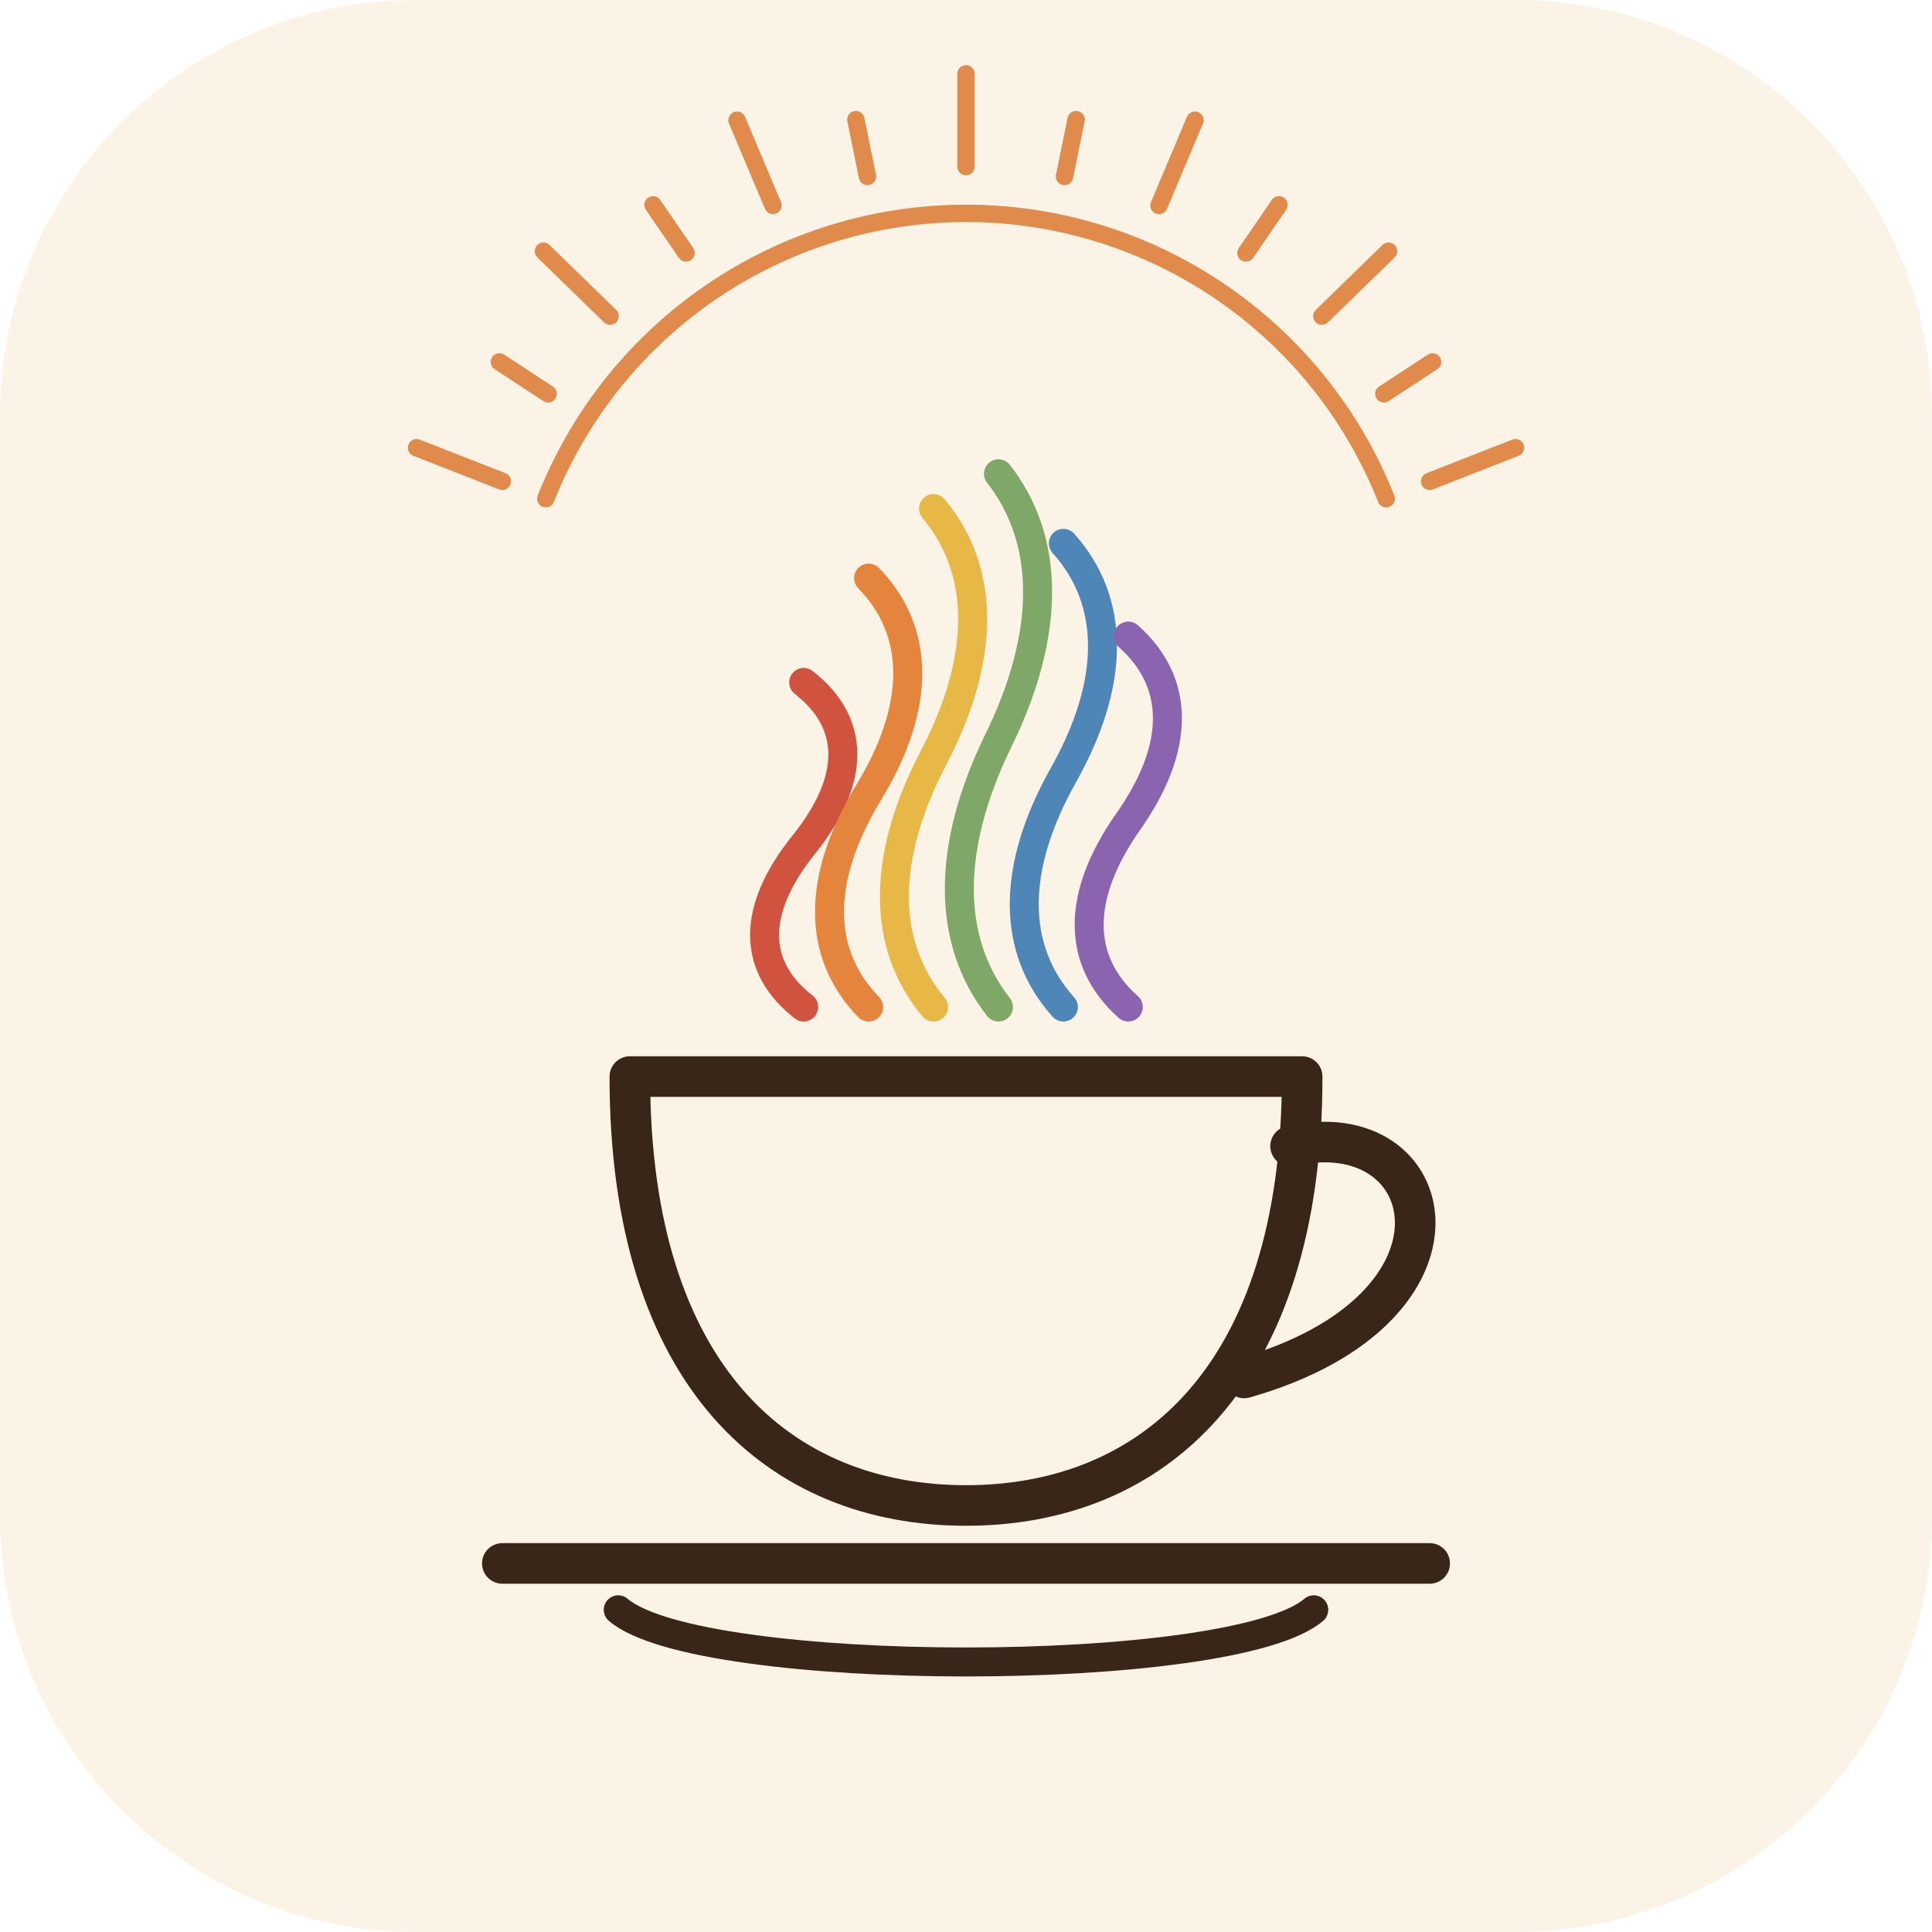
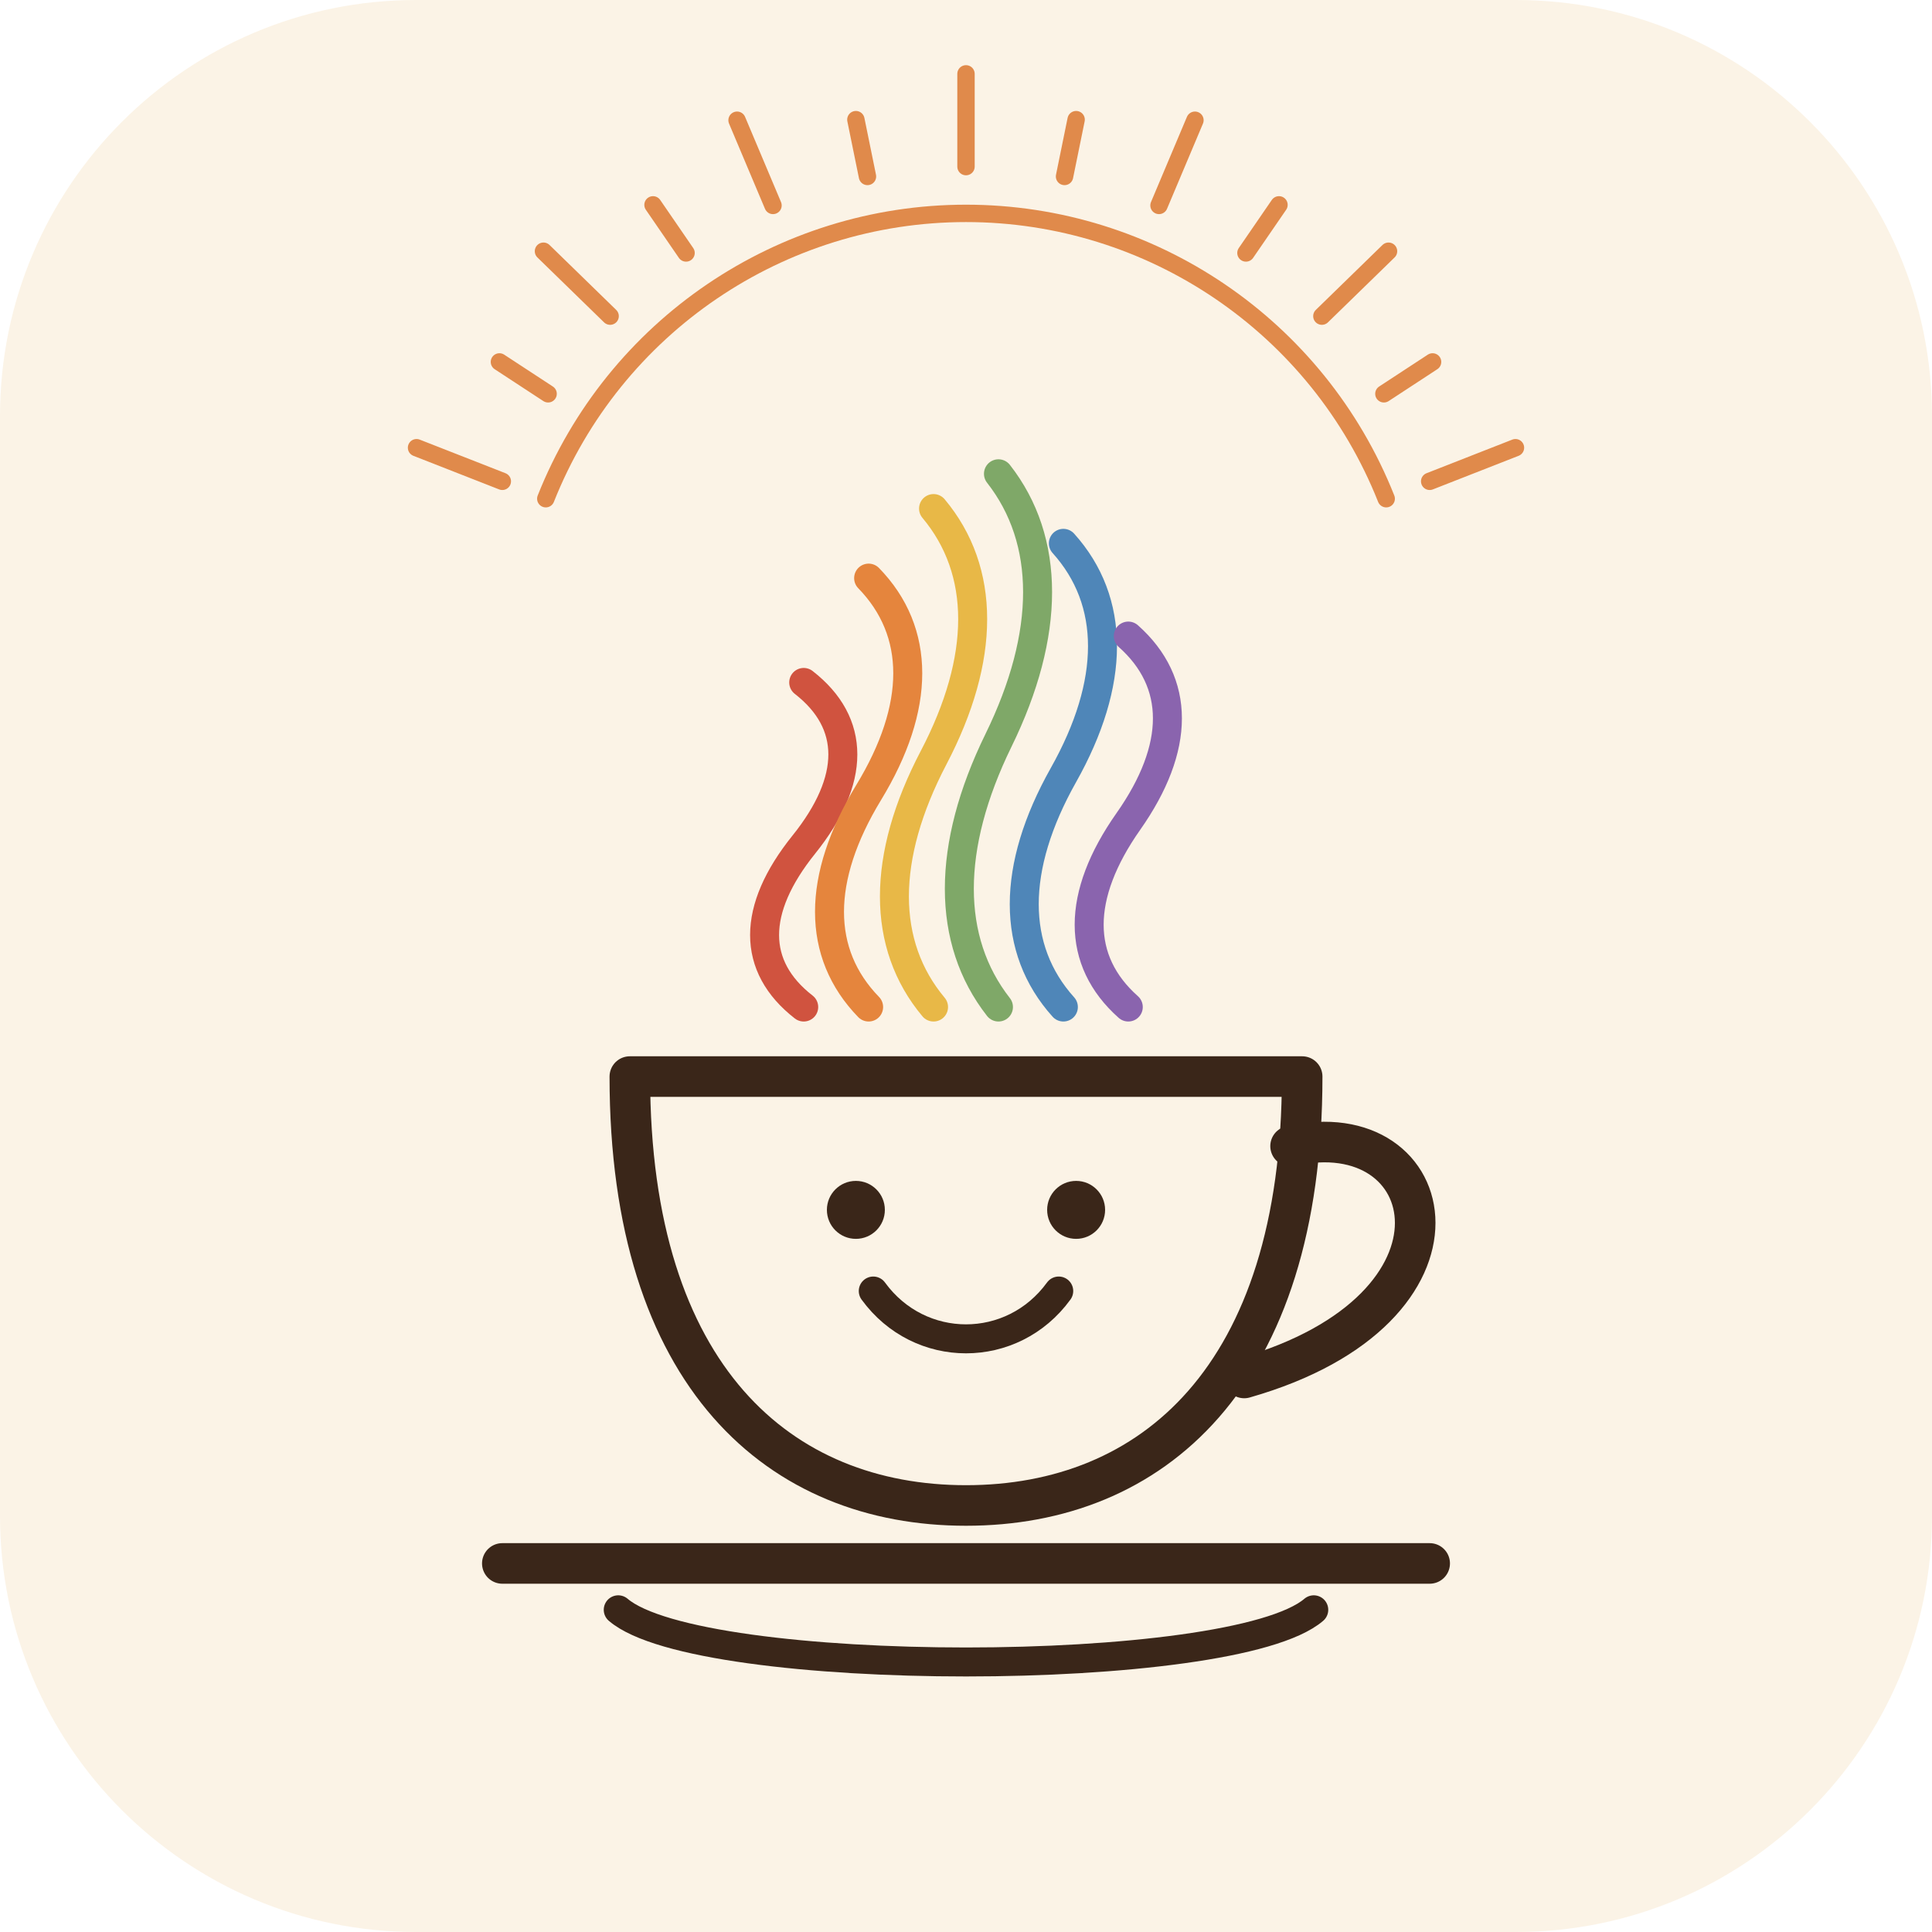
<svg xmlns="http://www.w3.org/2000/svg" viewBox="0 0 260 260" width="260" height="260">
  <rect width="260" height="260" rx="56" fill="#FBF3E6" />
  <g transform="translate(13 -8) scale(.78)">
    <path d="M77.5 96.3A78 78 0 0 1 222.5 96.3" fill="none" stroke="#E08A4B" stroke-width="3" stroke-linecap="round" />
    <path d="M70.0 93.3L55.2 87.5M77.9 78.2L69.5 72.7M88.6 64.8L77.1 53.6M101.7 53.9L96.0 45.6M116.7 45.7L110.5 31.0M133.0 40.7L131.0 30.9M150.0 39.0L150.0 23.0M167.0 40.7L169.0 30.9M183.3 45.7L189.5 31.0M198.3 53.9L204.0 45.6M211.4 64.8L222.9 53.6M222.1 78.2L230.5 72.7M230.0 93.3L244.8 87.5" stroke="#E08A4B" stroke-width="3" stroke-linecap="round" />
    <path d="M122.0 184c-9 -7 -9 -16.8 0 -28s9 -21 0 -28" fill="none" stroke="#D0533F" stroke-width="5" stroke-linecap="round" />
    <path d="M133.2 184c-9 -9.25 -9 -22.2 0 -37s9 -27.75 0 -37" fill="none" stroke="#E5853D" stroke-width="5" stroke-linecap="round" />
    <path d="M144.4 184c-9 -10.75 -9 -25.8 0 -43s9 -32.25 0 -43" fill="none" stroke="#E8B847" stroke-width="5" stroke-linecap="round" />
    <path d="M155.6 184c-9 -11.5 -9 -27.6 0 -46s9 -34.5 0 -46" fill="none" stroke="#7FA868" stroke-width="5" stroke-linecap="round" />
    <path d="M166.8 184c-9 -10 -9 -24 0 -40s9 -30 0 -40" fill="none" stroke="#4F86B8" stroke-width="5" stroke-linecap="round" />
    <path d="M178.0 184c-9 -8 -9 -19.2 0 -32s9 -24 0 -32" fill="none" stroke="#8A64AE" stroke-width="5" stroke-linecap="round" />
    <path d="M92 196H208C208 248 182 270 150 270S92 248 92 196Z" fill="#FBF3E6" stroke="#3A2619" stroke-width="7" stroke-linejoin="round" />
+     <circle cx="131" cy="219" r="5" fill="#3A2619" />
+     <circle cx="169" cy="219" r="5" fill="#3A2619" />
+     <path d="M134 233c8 11 24 11 32 0" fill="none" stroke="#3A2619" stroke-width="5" stroke-linecap="round" />
    <path d="M206 208c26-6 34 28-8 40" fill="none" stroke="#3A2619" stroke-width="7" stroke-linecap="round" />
    <path d="M70 280H230" stroke="#3A2619" stroke-width="7" stroke-linecap="round" />
    <path d="M90 288c14 12 106 12 120 0" fill="none" stroke="#3A2619" stroke-width="5" stroke-linecap="round" />
  </g>
</svg>
